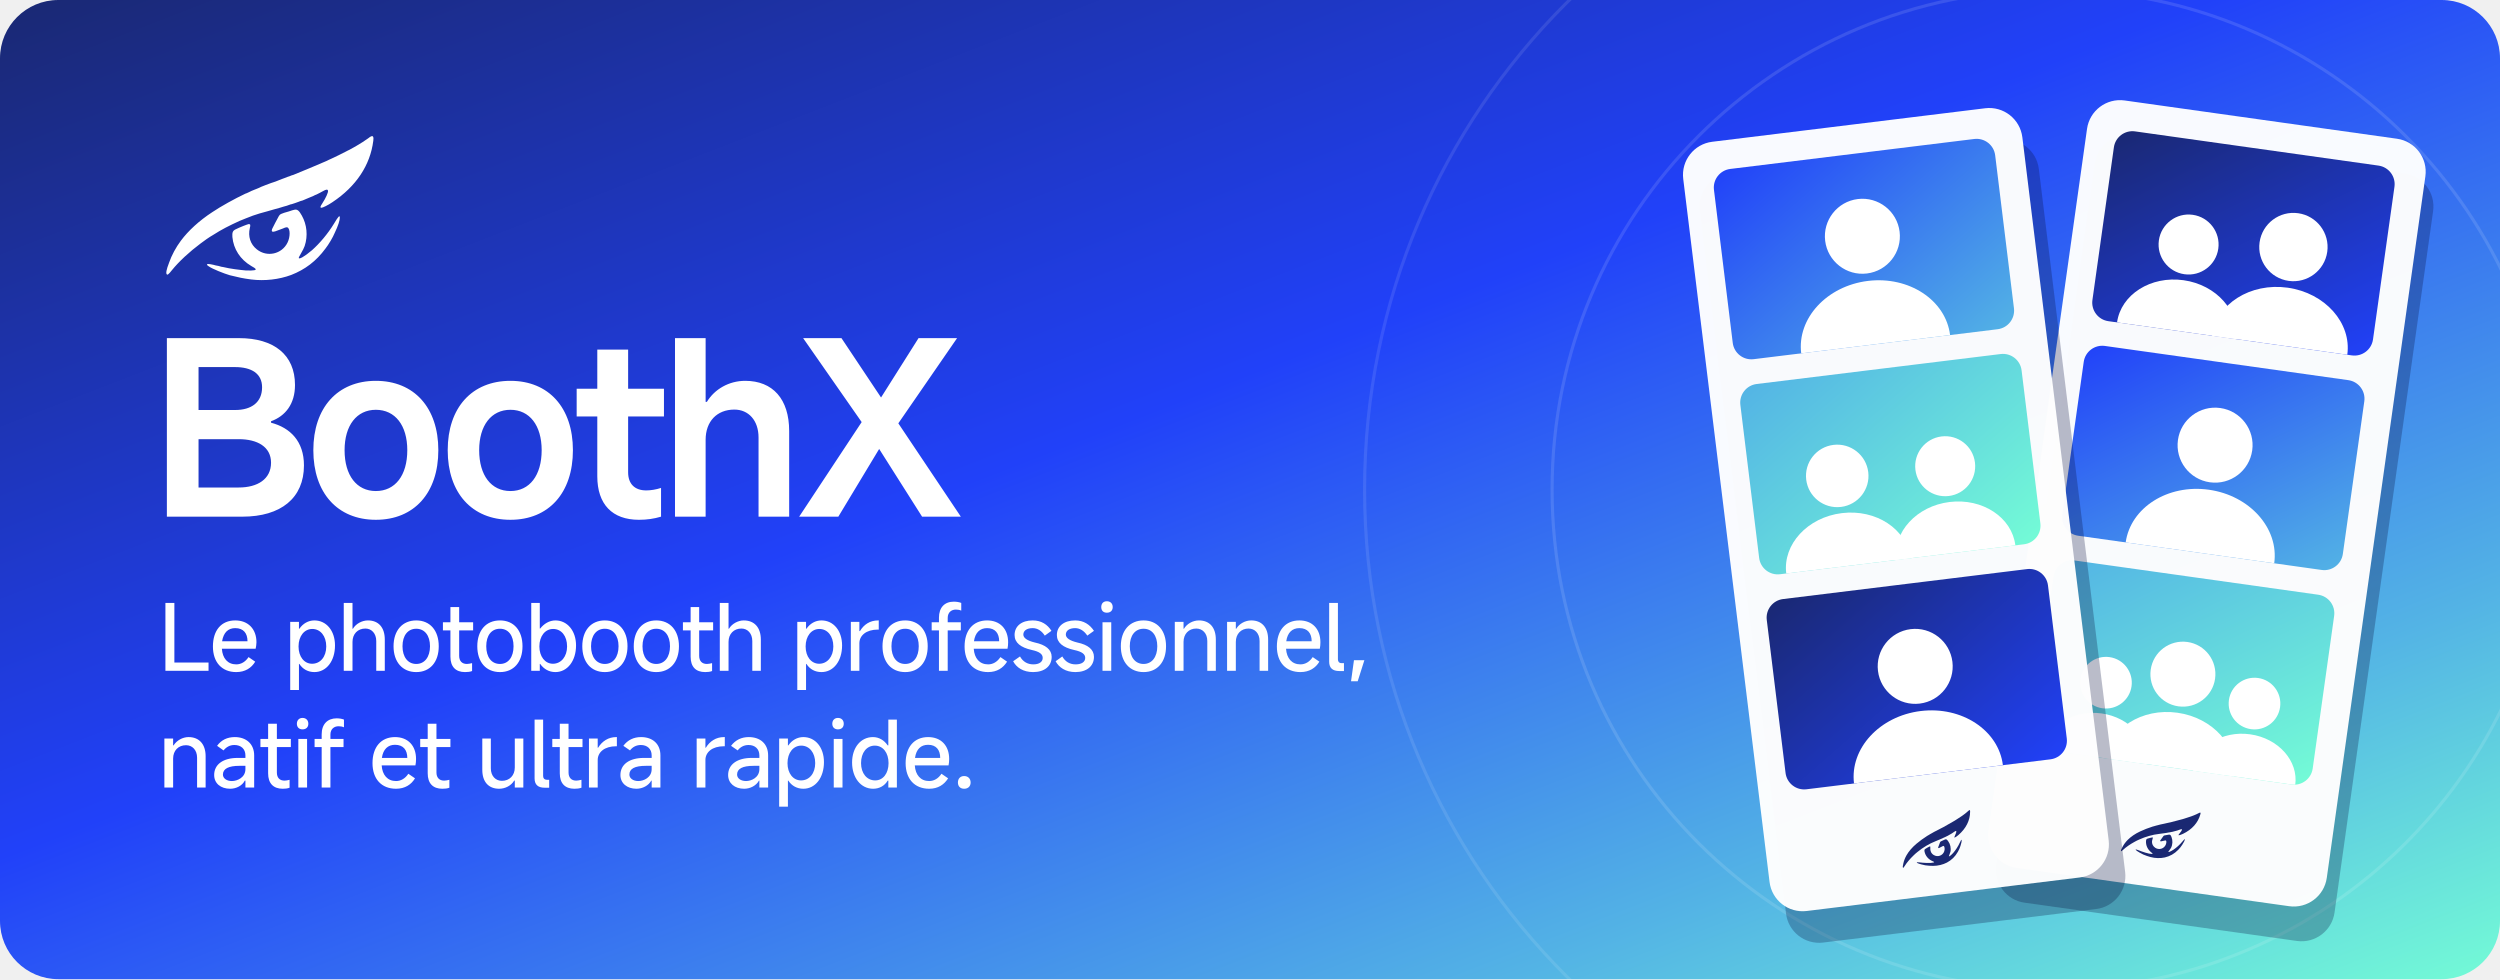
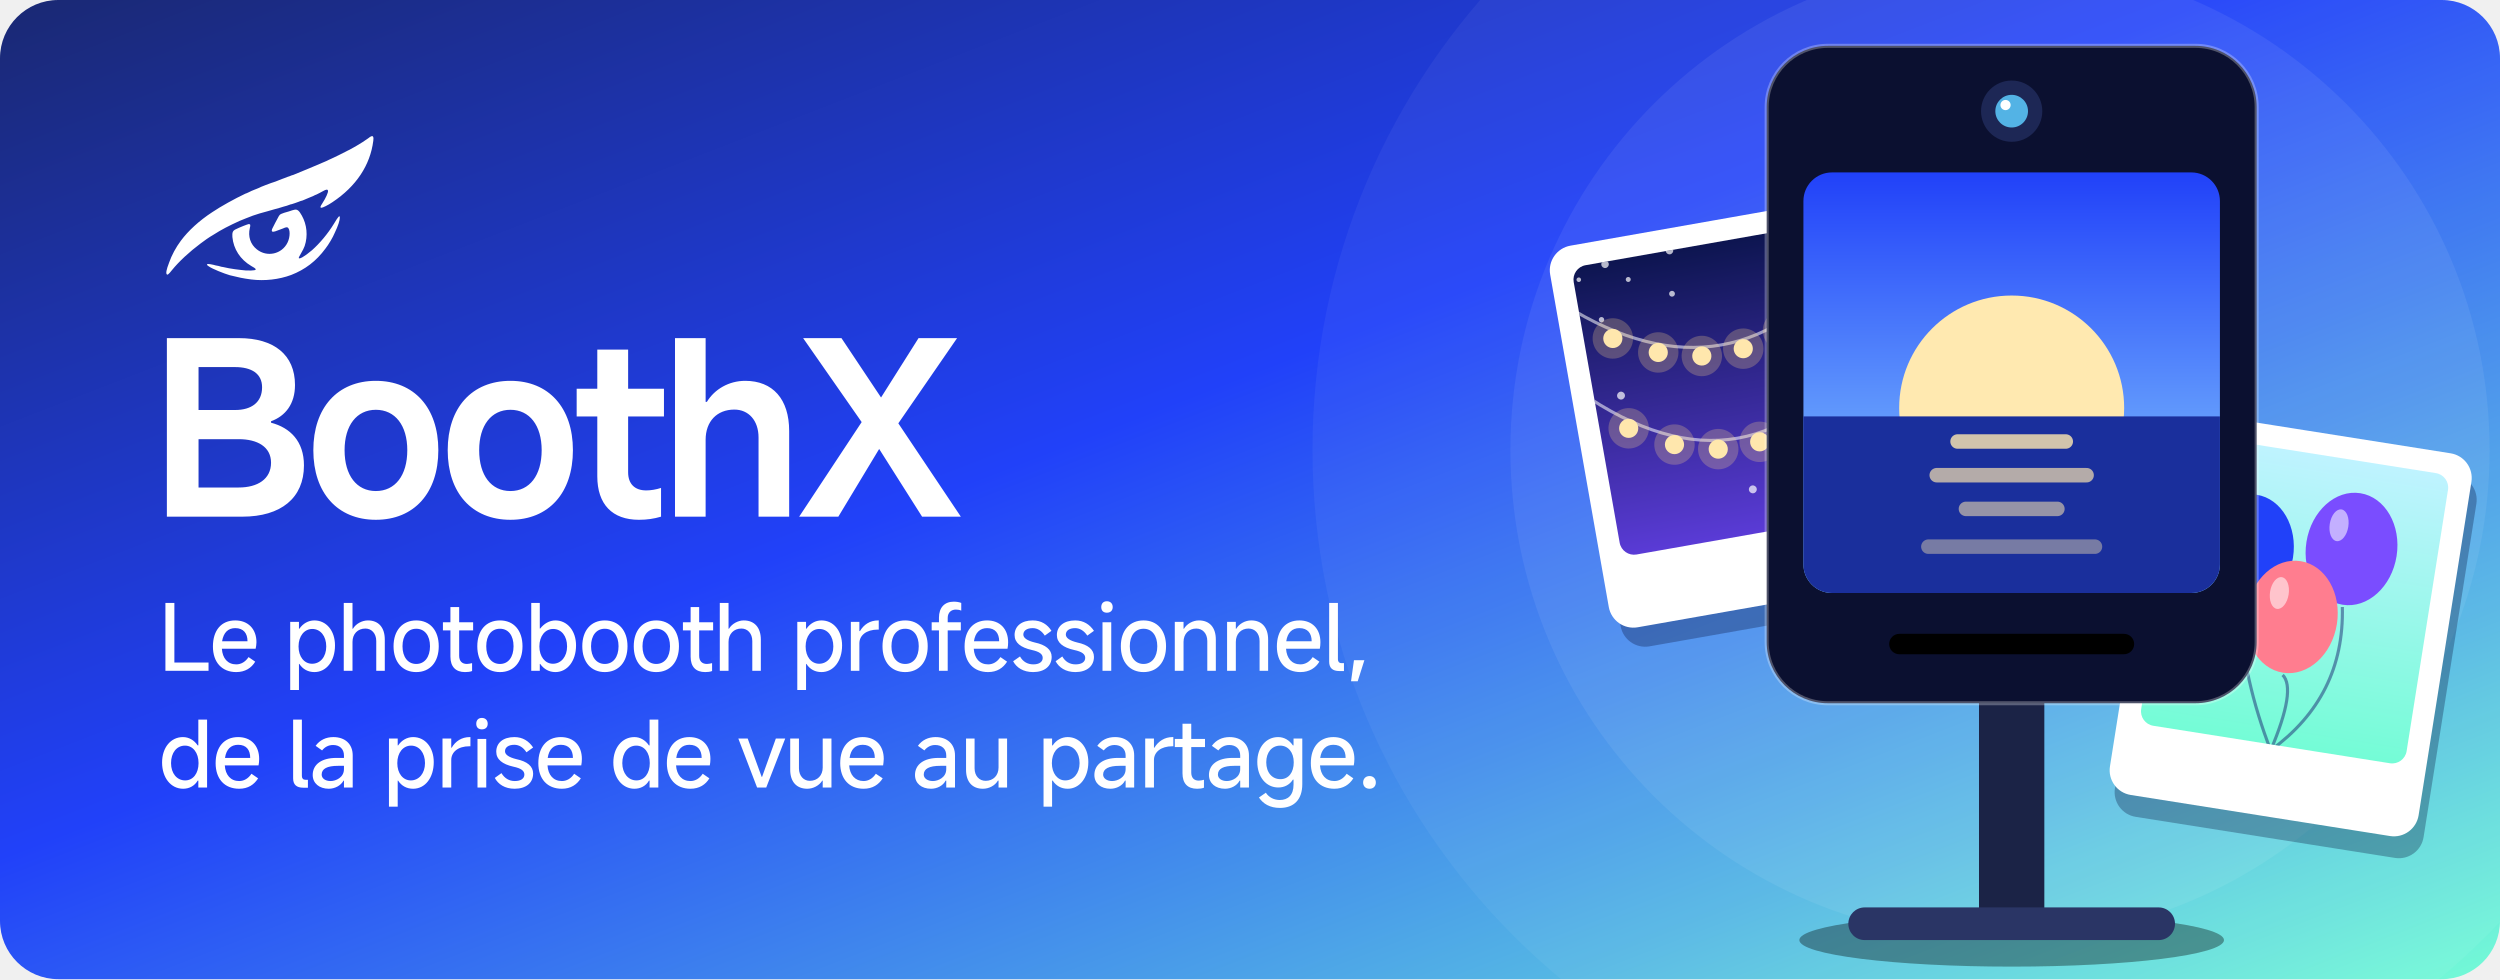
- <svg xmlns="http://www.w3.org/2000/svg" viewBox="0 0 1200 470" width="1200" height="470" role="img" aria-label="BoothX, le photobooth professionnel, natif et ultra rapide">
+ <svg xmlns="http://www.w3.org/2000/svg" viewBox="0 0 1200 470" width="1200" height="470" role="img" aria-label="BoothX, le photobooth professionnel, de la prise de vue au partage">
  <defs>
    <linearGradient id="g" x1="0" y1="0" x2="1" y2="1">
      <stop offset="0" stop-color="#1a2872" />
      <stop offset=".44" stop-color="#2141f9" />
      <stop offset=".8" stop-color="#53b3e5" />
-       <stop offset="1" stop-color="#74fcd6" />
-     </linearGradient>
-     <linearGradient id="a" x1="0" y1="0" x2="1" y2="1">
-       <stop stop-color="#2141f9" />
-       <stop offset="1" stop-color="#53b3e5" />
-     </linearGradient>
-     <linearGradient id="b" x1="0" y1="0" x2="1" y2="1">
-       <stop stop-color="#1a2872" />
-       <stop offset="1" stop-color="#2141f9" />
-     </linearGradient>
-     <linearGradient id="d" x1="0" y1="0" x2="1" y2="1">
-       <stop stop-color="#53b3e5" />
      <stop offset="1" stop-color="#74fcd6" />
    </linearGradient>
  </defs>
  <clipPath id="r">
    <rect width="1200" height="470" rx="28" />
  </clipPath>
  <g clip-path="url(#r)">
    <rect width="1200" height="470" fill="url(#g)" />
-     <circle cx="985" cy="235" r="330" fill="none" stroke="#fff" stroke-opacity=".10" stroke-width="1.5" />
-     <circle cx="985" cy="235" r="240" fill="none" stroke="#fff" stroke-opacity=".12" stroke-width="1.5" />
-     <g transform="translate(1004 46) rotate(8)">
-       <rect x="6" y="16" width="164" height="372" rx="16" fill="#0a1140" fill-opacity=".28" />
-       <rect width="164" height="372" rx="16" fill="#fff" fill-opacity=".97" />
-       <clipPath id="c10040">
-         <rect x="14" y="14" width="136" height="92" rx="9" />
-       </clipPath>
-       <g clip-path="url(#c10040)">
-         <rect x="14" y="14" width="136" height="92" fill="url(#b)" />
-         <circle cx="56" cy="64.2" r="14.4" fill="#fff" fill-opacity="1" />
-         <path d="M27.2 106a28.8 24.5 0 0 1 57.6 0z" fill="#fff" fill-opacity="1" />
-         <circle cx="106" cy="58.4" r="16.4" fill="#fff" fill-opacity="1" />
-         <path d="M73.2 106a32.8 27.9 0 0 1 65.6 0z" fill="#fff" fill-opacity="1" />
-       </g>
-       <clipPath id="c10041">
-         <rect x="14" y="118" width="136" height="92" rx="9" />
-       </clipPath>
-       <g clip-path="url(#c10041)">
-         <rect x="14" y="118" width="136" height="92" fill="url(#a)" />
-         <circle cx="82" cy="157.8" r="18.0" fill="#fff" fill-opacity="1" />
-         <path d="M46.0 210a36.0 30.6 0 0 1 72.0 0z" fill="#fff" fill-opacity="1" />
-       </g>
-       <clipPath id="c10042">
-         <rect x="14" y="222" width="136" height="92" rx="9" />
-       </clipPath>
-       <g clip-path="url(#c10042)">
-         <rect x="14" y="222" width="136" height="92" fill="url(#d)" />
-         <circle cx="46" cy="278.0" r="12.4" fill="#fff" fill-opacity="1" />
-         <path d="M21.2 314a24.8 21.1 0 0 1 49.6 0z" fill="#fff" fill-opacity="1" />
-         <circle cx="82" cy="268.8" r="15.6" fill="#fff" fill-opacity="1" />
-         <path d="M50.8 314a31.2 26.5 0 0 1 62.4 0z" fill="#fff" fill-opacity="1" />
-         <circle cx="118" cy="278.0" r="12.4" fill="#fff" fill-opacity="1" />
-         <path d="M93.2 314a24.8 21.1 0 0 1 49.6 0z" fill="#fff" fill-opacity="1" />
-       </g>
-       <g transform="translate(58.0 323) scale(0.48)">
-         <path fill="#1a2872" fill-rule="evenodd" d="M86.1 21.8C85.8 21.9 85.6 22 85 22.5C83.4 23.6 82.7 24.1 80.8 25.2C79.6 25.9 79.2 26.1 78.3 26.6C78 26.7 77.5 27 77.1 27.2C76 27.8 72.9 29.3 71.8 29.8C71.4 30 70.6 30.3 70.1 30.6C67.6 31.7 60.9 34.5 58.4 35.5C58 35.6 57.4 35.8 57 36C56.6 36.1 56.1 36.3 55.9 36.4C54.7 36.8 53.8 37.2 53 37.5C52.5 37.7 51.8 38 51.4 38.1C50.7 38.3 50.5 38.4 48.6 39.1C47.1 39.7 46.5 39.9 46 40.2C45.7 40.3 45.1 40.6 44.5 40.8C43.9 41 43.1 41.4 42.5 41.7C42 41.9 41.5 42.2 41.3 42.2C37.5 44 32.6 46.7 29.5 48.8C24.9 51.8 21 55.4 18.4 58.9C16.6 61.3 15.1 64.1 14.2 66.7C13.2 69.3 13 70.5 13.4 70.9C13.6 71.2 14.1 70.8 15.2 69.4C17.7 66.3 21.5 62.8 25.4 59.9C26.4 59.1 28.7 57.5 29.8 56.9C32.9 54.9 35.5 53.6 39.2 51.9C40.1 51.5 42.7 50.5 44 50C45.7 49.4 47.1 49 49 48.5C51.3 47.8 51.9 47.7 53.6 47.2C54.5 46.9 55.6 46.6 56 46.5C56.5 46.3 57.1 46.1 57.4 46C57.7 46 58.4 45.7 58.8 45.6C59.3 45.4 59.9 45.2 60.2 45.1C60.5 45 61.1 44.7 61.7 44.6C62.2 44.4 62.8 44.1 63.1 44C63.8 43.7 64.7 43.3 65.5 43C65.8 42.8 66.3 42.6 66.6 42.5C67.3 42.1 68.3 41.7 68.9 41.3C70.1 40.6 70.6 40.6 70.7 41.2C70.8 41.7 70 43.6 68.7 45.6C67.9 46.8 67.8 47.2 68.4 47.2C68.8 47.2 70.7 46.3 72.3 45.2C80.7 39.6 85.7 32.1 86.8 23.4C87 22.1 86.7 21.5 86.1 21.8ZM58.8 47.9C58.7 47.9 58.3 48 58 48.1C57.7 48.2 57.2 48.4 56.8 48.5C53.9 49.3 53.6 49.5 53.2 50.2C52.9 50.7 50.9 54.5 50.8 54.8C50.5 55.7 50.9 55.9 51.9 55.6C52.2 55.5 53.3 55.1 54.6 54.6C55.7 54.1 56 54.1 56.3 54.2C57.3 54.7 57.3 57.6 56.3 59.6C54.3 63.7 49 64.9 45.4 62C43.1 60.2 42.2 57.4 42.9 54.4C43.2 53.3 43.1 53 42.5 53C42 53.1 39.4 54.1 37.8 54.9C36.8 55.4 36.6 56 36.7 57.6C37.1 61.9 39.5 65.6 43.4 67.9C44.5 68.5 44.7 68.7 44.8 68.8C45.5 69.4 44.4 69.6 41.5 69.5C39.3 69.3 35.9 68.9 33.5 68.3C33.2 68.3 32.4 68.1 31.8 67.9C31.1 67.8 30.3 67.6 30 67.5C28.3 67.1 27.5 67.1 27.7 67.5C27.7 67.6 28 67.9 28.4 68.1C29.5 68.9 33.7 70.6 35.8 71.2C39 72 40.4 72.3 43.4 72.7C48.2 73.3 53.3 72.7 57.6 71.1C62.5 69.2 66.5 66.2 69.8 61.7C70.9 60.3 72.4 57.8 73.1 56.1C74.3 53.6 74.9 51.7 74.9 50.7C74.9 49.7 74.4 50.2 72.8 52.9C70.6 56.5 67.7 59.9 65 62.3C62.3 64.6 60.3 65.7 60.3 65C60.3 64.9 60.4 64.6 61 63.6C61.8 62.2 62.1 61.6 62.4 60.8C63.6 57.2 63.2 53.2 61.4 50C60.4 48.2 59.8 47.7 58.8 47.9Z" />
+     <circle cx="960" cy="216" r="330" fill="#fff" fill-opacity=".05" />
+     <circle cx="960" cy="216" r="235" fill="#fff" fill-opacity=".07" />
+     <g transform="translate(742 120) rotate(-10)">
+       <rect x="4" y="10" width="150" height="186" rx="12" fill="#060b33" fill-opacity=".3" />
+       <rect x="0" y="0" width="150" height="186" rx="12" fill="#fff" />
+       <defs>
+         <clipPath id="k0">
+           <rect x="10.5" y="10.5" width="129.0" height="141.0" rx="7" fill="#fff" />
+         </clipPath>
+         <linearGradient id="s0" x1="0" y1="0" x2="0" y2="1">
+           <stop stop-color="#0d1550" />
+           <stop offset="1" stop-color="#5a3bd6" />
+         </linearGradient>
+       </defs>
+       <g clip-path="url(#k0)">
+         <rect x="10.5" y="10.5" width="129.0" height="141.0" rx="0" fill="url(#s0)" />
+         <circle cx="20.5" cy="37.6" r="1.3" fill="#fff" fill-opacity="0.7" />
+         <circle cx="126.6" cy="73.5" r="1.8" fill="#fff" fill-opacity="0.7" />
+         <circle cx="23.4" cy="75.1" r="1.9" fill="#fff" fill-opacity="0.7" />
+         <circle cx="77.9" cy="130.4" r="1.9" fill="#fff" fill-opacity="0.7" />
+         <circle cx="58.4" cy="10.6" r="1.8" fill="#fff" fill-opacity="0.7" />
+         <circle cx="26.8" cy="11.7" r="1.8" fill="#fff" fill-opacity="0.7" />
+         <circle cx="119.2" cy="116.7" r="2.0" fill="#fff" fill-opacity="0.7" />
+         <circle cx="36.5" cy="20.8" r="1.2" fill="#fff" fill-opacity="0.7" />
+         <circle cx="136.6" cy="24.7" r="1.2" fill="#fff" fill-opacity="0.7" />
+         <circle cx="13.1" cy="16.8" r="1.1" fill="#fff" fill-opacity="0.7" />
+         <circle cx="56.0" cy="31.2" r="1.4" fill="#fff" fill-opacity="0.7" />
+         <circle cx="130.3" cy="31.8" r="1.9" fill="#fff" fill-opacity="0.7" />
+         <circle cx="105.7" cy="82.6" r="1.6" fill="#fff" fill-opacity="0.7" />
+         <circle cx="109.8" cy="85.0" r="1.3" fill="#fff" fill-opacity="0.7" />
+         <path d="M4.1 27.4Q75.0 91.6 146.0 27.4" fill="none" stroke="#fff" stroke-opacity=".55" stroke-width="1.5" />
+         <circle cx="24.3" cy="47.4" r="9.7" fill="#ffd98a" fill-opacity="0.25" />
+         <circle cx="24.3" cy="47.4" r="4.6" fill="#ffe7ad" fill-opacity="1" />
+         <circle cx="44.6" cy="57.8" r="9.7" fill="#ffd98a" fill-opacity="0.25" />
+         <circle cx="44.6" cy="57.8" r="4.6" fill="#ffe7ad" fill-opacity="1" />
+         <circle cx="64.9" cy="63.1" r="9.7" fill="#ffd98a" fill-opacity="0.25" />
+         <circle cx="64.9" cy="63.1" r="4.6" fill="#ffe7ad" fill-opacity="1" />
+         <circle cx="85.1" cy="63.1" r="9.7" fill="#ffd98a" fill-opacity="0.25" />
+         <circle cx="85.1" cy="63.1" r="4.6" fill="#ffe7ad" fill-opacity="1" />
+         <circle cx="105.4" cy="57.8" r="9.7" fill="#ffd98a" fill-opacity="0.25" />
+         <circle cx="105.4" cy="57.8" r="4.6" fill="#ffe7ad" fill-opacity="1" />
+         <circle cx="125.7" cy="47.4" r="9.7" fill="#ffd98a" fill-opacity="0.25" />
+         <circle cx="125.7" cy="47.4" r="4.6" fill="#ffe7ad" fill-opacity="1" />
+         <path d="M4.1 69.7Q75.0 140.2 146.0 69.7" fill="none" stroke="#fff" stroke-opacity=".55" stroke-width="1.5" />
+         <circle cx="24.3" cy="91.2" r="9.7" fill="#ffd98a" fill-opacity="0.25" />
+         <circle cx="24.3" cy="91.2" r="4.6" fill="#ffe7ad" fill-opacity="1" />
+         <circle cx="44.6" cy="102.7" r="9.7" fill="#ffd98a" fill-opacity="0.25" />
+         <circle cx="44.6" cy="102.7" r="4.6" fill="#ffe7ad" fill-opacity="1" />
+         <circle cx="64.9" cy="108.5" r="9.7" fill="#ffd98a" fill-opacity="0.25" />
+         <circle cx="64.9" cy="108.5" r="4.6" fill="#ffe7ad" fill-opacity="1" />
+         <circle cx="85.1" cy="108.5" r="9.7" fill="#ffd98a" fill-opacity="0.25" />
+         <circle cx="85.1" cy="108.5" r="4.6" fill="#ffe7ad" fill-opacity="1" />
+         <circle cx="105.4" cy="102.7" r="9.7" fill="#ffd98a" fill-opacity="0.25" />
+         <circle cx="105.4" cy="102.7" r="4.6" fill="#ffe7ad" fill-opacity="1" />
+         <circle cx="125.7" cy="91.2" r="9.7" fill="#ffd98a" fill-opacity="0.25" />
+         <circle cx="125.7" cy="91.2" r="4.6" fill="#ffe7ad" fill-opacity="1" />
      </g>
    </g>
-     <g transform="translate(806 70) rotate(-7)">
-       <rect x="6" y="16" width="164" height="372" rx="16" fill="#0a1140" fill-opacity=".28" />
-       <rect width="164" height="372" rx="16" fill="#fff" fill-opacity=".97" />
-       <clipPath id="c8060">
-         <rect x="14" y="14" width="136" height="92" rx="9" />
-       </clipPath>
-       <g clip-path="url(#c8060)">
-         <rect x="14" y="14" width="136" height="92" fill="url(#a)" />
-         <circle cx="82" cy="53.8" r="18.0" fill="#fff" fill-opacity="1" />
-         <path d="M46.0 106a36.0 30.6 0 0 1 72.0 0z" fill="#fff" fill-opacity="1" />
+     <g transform="translate(1040 196) rotate(9)">
+       <rect x="4" y="10" width="150" height="186" rx="12" fill="#060b33" fill-opacity=".3" />
+       <rect x="0" y="0" width="150" height="186" rx="12" fill="#fff" />
+       <defs>
+         <clipPath id="k1">
+           <rect x="10.5" y="10.5" width="129.0" height="141.0" rx="7" fill="#fff" />
+         </clipPath>
+         <linearGradient id="s1" x1="0" y1="0" x2="0" y2="1">
+           <stop stop-color="#bff3ff" />
+           <stop offset="1" stop-color="#74fcd6" />
+         </linearGradient>
+       </defs>
+       <g clip-path="url(#k1)">
+         <rect x="10.5" y="10.5" width="129.0" height="141.0" rx="0" fill="url(#s1)" />
+         <path d="M49.2 89.5Q56.9 123.3 75.0 154.3" fill="none" stroke="#1a2872" stroke-opacity=".5" stroke-width="1.5" />
+         <ellipse cx="49.2" cy="61.3" rx="21.9" ry="27.1" fill="#2141f9" />
+         <ellipse cx="41.5" cy="50.9" rx="4.5" ry="7.7" fill="#fff" fill-opacity=".55" />
+         <path d="M98.2 81.0Q106.0 123.3 75.0 154.3" fill="none" stroke="#1a2872" stroke-opacity=".5" stroke-width="1.5" />
+         <ellipse cx="98.2" cy="52.8" rx="21.9" ry="27.1" fill="#7a4dff" />
+         <ellipse cx="90.5" cy="42.5" rx="4.5" ry="7.7" fill="#fff" fill-opacity=".55" />
+         <path d="M75.0 117.7Q82.7 123.3 75.0 154.3" fill="none" stroke="#1a2872" stroke-opacity=".5" stroke-width="1.5" />
+         <ellipse cx="75.0" cy="89.5" rx="21.9" ry="27.1" fill="#ff7d8f" />
+         <ellipse cx="67.3" cy="79.1" rx="4.5" ry="7.7" fill="#fff" fill-opacity=".55" />
      </g>
-       <clipPath id="c8061">
-         <rect x="14" y="118" width="136" height="92" rx="9" />
-       </clipPath>
-       <g clip-path="url(#c8061)">
-         <rect x="14" y="118" width="136" height="92" fill="url(#d)" />
-         <circle cx="56" cy="166.5" r="15.0" fill="#fff" fill-opacity="1" />
-         <path d="M26.0 210a30.0 25.5 0 0 1 60.0 0z" fill="#fff" fill-opacity="1" />
-         <circle cx="108" cy="168.2" r="14.4" fill="#fff" fill-opacity="1" />
-         <path d="M79.2 210a28.8 24.5 0 0 1 57.6 0z" fill="#fff" fill-opacity="1" />
+     </g>
+     <g transform="translate(848 22) scale(0.98)">
+       <ellipse cx="120" cy="438" rx="104" ry="13" fill="#000" fill-opacity=".35" />
+       <rect x="104" y="310" width="32" height="118" rx="0" fill="#1b2346" />
+       <rect x="40" y="422" width="160" height="16" rx="8" fill="#2a3565" />
+       <rect x="0" y="0" width="240" height="322" rx="30" fill="#0b1030" stroke="#fff" stroke-opacity=".28" stroke-width="2" />
+       <circle cx="120" cy="32" r="15" fill="#1d2755" />
+       <circle cx="120" cy="32" r="8" fill="#53b3e5" />
+       <circle cx="117" cy="29" r="2.5" fill="#fff" />
+       <defs>
+         <clipPath id="k2">
+           <rect x="18" y="62" width="204" height="206" rx="14" fill="#fff" />
+         </clipPath>
+         <linearGradient id="s2" x1="0" y1="0" x2="0" y2="1">
+           <stop stop-color="#2141f9" />
+           <stop offset="1" stop-color="#8fd8ff" />
+         </linearGradient>
+       </defs>
+       <g clip-path="url(#k2)">
+         <rect x="18" y="62" width="204" height="206" rx="0" fill="url(#s2)" />
+         <circle cx="120.0" cy="177.4" r="55.1" fill="#ffe9b0" fill-opacity="1" />
+         <path d="M18.0 181.5L222.0 181.5L222.0 268.0L18.0 268.0Z" fill="#1a2f9c" fill-opacity="1" />
+         <path d="M93.5 193.8L146.5 193.8" stroke="#ffe9b0" stroke-opacity="0.80" stroke-width="7.1" stroke-linecap="round" />
+         <path d="M83.3 210.3L156.7 210.3" stroke="#ffe9b0" stroke-opacity="0.67" stroke-width="7.1" stroke-linecap="round" />
+         <path d="M97.6 226.8L142.4 226.8" stroke="#ffe9b0" stroke-opacity="0.54" stroke-width="7.1" stroke-linecap="round" />
+         <path d="M79.2 245.3L160.8 245.3" stroke="#ffe9b0" stroke-opacity="0.41" stroke-width="7.1" stroke-linecap="round" />
      </g>
-       <clipPath id="c8062">
-         <rect x="14" y="222" width="136" height="92" rx="9" />
-       </clipPath>
-       <g clip-path="url(#c8062)">
-         <rect x="14" y="222" width="136" height="92" fill="url(#b)" />
-         <circle cx="82" cy="261.8" r="18.0" fill="#fff" fill-opacity="1" />
-         <path d="M46.0 314a36.0 30.6 0 0 1 72.0 0z" fill="#fff" fill-opacity="1" />
-       </g>
-       <g transform="translate(58.0 323) scale(0.48)">
-         <path fill="#1a2872" fill-rule="evenodd" d="M86.1 21.8C85.8 21.9 85.6 22 85 22.5C83.4 23.6 82.7 24.1 80.8 25.2C79.6 25.9 79.2 26.1 78.3 26.6C78 26.7 77.5 27 77.1 27.2C76 27.8 72.9 29.3 71.8 29.8C71.4 30 70.6 30.3 70.1 30.6C67.6 31.7 60.9 34.5 58.4 35.5C58 35.6 57.4 35.8 57 36C56.6 36.1 56.1 36.3 55.9 36.4C54.7 36.8 53.8 37.2 53 37.5C52.5 37.7 51.8 38 51.4 38.1C50.7 38.3 50.5 38.4 48.6 39.1C47.1 39.7 46.5 39.9 46 40.2C45.7 40.3 45.1 40.6 44.5 40.8C43.9 41 43.1 41.4 42.5 41.7C42 41.9 41.5 42.2 41.3 42.2C37.5 44 32.6 46.7 29.5 48.8C24.9 51.8 21 55.4 18.4 58.9C16.6 61.3 15.1 64.1 14.2 66.7C13.2 69.3 13 70.5 13.4 70.9C13.6 71.2 14.1 70.8 15.2 69.4C17.7 66.3 21.5 62.8 25.4 59.9C26.4 59.1 28.7 57.5 29.8 56.9C32.9 54.9 35.5 53.6 39.2 51.9C40.1 51.5 42.7 50.5 44 50C45.7 49.4 47.1 49 49 48.5C51.3 47.8 51.9 47.7 53.6 47.2C54.5 46.9 55.6 46.6 56 46.5C56.5 46.3 57.1 46.1 57.4 46C57.7 46 58.4 45.7 58.8 45.6C59.3 45.4 59.9 45.2 60.2 45.1C60.5 45 61.1 44.7 61.7 44.6C62.2 44.4 62.8 44.1 63.1 44C63.8 43.7 64.7 43.3 65.5 43C65.8 42.8 66.3 42.6 66.6 42.5C67.3 42.1 68.3 41.7 68.9 41.3C70.1 40.6 70.6 40.6 70.7 41.2C70.8 41.7 70 43.6 68.7 45.6C67.9 46.8 67.8 47.2 68.4 47.2C68.8 47.2 70.7 46.3 72.3 45.2C80.7 39.6 85.7 32.1 86.8 23.4C87 22.1 86.7 21.5 86.1 21.8ZM58.8 47.9C58.7 47.9 58.3 48 58 48.1C57.7 48.2 57.2 48.4 56.8 48.5C53.9 49.3 53.6 49.5 53.2 50.2C52.9 50.7 50.9 54.5 50.8 54.8C50.5 55.7 50.9 55.9 51.9 55.6C52.2 55.5 53.3 55.1 54.6 54.6C55.7 54.1 56 54.1 56.3 54.2C57.3 54.7 57.3 57.6 56.3 59.6C54.3 63.7 49 64.9 45.4 62C43.1 60.2 42.2 57.4 42.9 54.4C43.2 53.3 43.1 53 42.5 53C42 53.1 39.4 54.1 37.8 54.9C36.8 55.4 36.6 56 36.7 57.6C37.1 61.9 39.5 65.6 43.4 67.9C44.5 68.5 44.7 68.7 44.8 68.8C45.5 69.4 44.4 69.6 41.5 69.5C39.3 69.3 35.9 68.9 33.5 68.3C33.2 68.3 32.4 68.1 31.8 67.9C31.1 67.8 30.3 67.6 30 67.5C28.3 67.1 27.5 67.1 27.7 67.5C27.7 67.6 28 67.9 28.4 68.1C29.5 68.9 33.7 70.6 35.8 71.2C39 72 40.4 72.3 43.4 72.7C48.2 73.3 53.3 72.7 57.6 71.1C62.5 69.2 66.5 66.2 69.8 61.7C70.9 60.3 72.4 57.8 73.1 56.1C74.3 53.6 74.9 51.7 74.9 50.7C74.9 49.7 74.4 50.2 72.8 52.9C70.6 56.5 67.7 59.9 65 62.3C62.3 64.6 60.3 65.7 60.3 65C60.3 64.9 60.4 64.6 61 63.6C61.8 62.2 62.1 61.6 62.4 60.8C63.6 57.2 63.2 53.2 61.4 50C60.4 48.2 59.8 47.7 58.8 47.9Z" />
-       </g>
+       <rect x="60" y="288" width="120" height="10" rx="5" fill="#000" />
    </g>
    <g transform="translate(62 36) scale(1.35)">
      <path fill="#fff" fill-rule="evenodd" d="M86.1 21.8C85.8 21.9 85.6 22 85 22.5C83.4 23.6 82.7 24.1 80.8 25.2C79.6 25.9 79.2 26.1 78.3 26.6C78 26.7 77.5 27 77.1 27.2C76 27.8 72.9 29.3 71.8 29.8C71.4 30 70.6 30.3 70.1 30.6C67.6 31.7 60.9 34.5 58.4 35.5C58 35.6 57.4 35.8 57 36C56.6 36.1 56.1 36.3 55.9 36.4C54.7 36.8 53.8 37.2 53 37.5C52.5 37.7 51.8 38 51.4 38.1C50.7 38.3 50.5 38.4 48.6 39.1C47.1 39.7 46.5 39.9 46 40.2C45.7 40.3 45.1 40.6 44.5 40.8C43.9 41 43.1 41.4 42.5 41.7C42 41.9 41.5 42.2 41.3 42.2C37.5 44 32.6 46.7 29.5 48.8C24.9 51.8 21 55.4 18.4 58.9C16.6 61.3 15.1 64.1 14.2 66.7C13.2 69.3 13 70.5 13.4 70.9C13.6 71.2 14.1 70.8 15.2 69.4C17.7 66.3 21.5 62.8 25.4 59.9C26.4 59.1 28.7 57.5 29.8 56.9C32.9 54.9 35.5 53.6 39.2 51.9C40.1 51.5 42.7 50.5 44 50C45.7 49.4 47.1 49 49 48.5C51.3 47.8 51.9 47.7 53.6 47.2C54.5 46.9 55.6 46.6 56 46.5C56.5 46.3 57.1 46.1 57.4 46C57.7 46 58.4 45.7 58.8 45.6C59.3 45.4 59.9 45.2 60.2 45.1C60.5 45 61.1 44.7 61.7 44.6C62.2 44.4 62.8 44.1 63.1 44C63.8 43.7 64.7 43.3 65.5 43C65.8 42.8 66.3 42.6 66.6 42.5C67.3 42.1 68.3 41.7 68.9 41.3C70.1 40.6 70.6 40.6 70.7 41.2C70.8 41.7 70 43.6 68.7 45.6C67.9 46.8 67.8 47.2 68.4 47.2C68.8 47.2 70.7 46.3 72.3 45.2C80.7 39.6 85.7 32.1 86.8 23.4C87 22.1 86.7 21.5 86.1 21.8ZM58.8 47.9C58.7 47.9 58.3 48 58 48.1C57.7 48.2 57.2 48.4 56.8 48.5C53.9 49.3 53.6 49.5 53.2 50.2C52.9 50.7 50.9 54.5 50.8 54.8C50.5 55.7 50.9 55.9 51.9 55.6C52.2 55.5 53.3 55.1 54.6 54.6C55.7 54.1 56 54.1 56.3 54.2C57.3 54.7 57.3 57.6 56.3 59.6C54.3 63.7 49 64.9 45.4 62C43.1 60.2 42.2 57.4 42.9 54.4C43.2 53.3 43.1 53 42.5 53C42 53.1 39.4 54.1 37.8 54.9C36.8 55.4 36.6 56 36.7 57.6C37.1 61.9 39.5 65.6 43.4 67.9C44.5 68.5 44.7 68.7 44.8 68.8C45.5 69.4 44.4 69.6 41.5 69.5C39.3 69.3 35.9 68.9 33.5 68.3C33.2 68.3 32.4 68.1 31.8 67.9C31.1 67.8 30.3 67.6 30 67.5C28.3 67.1 27.5 67.1 27.7 67.5C27.7 67.6 28 67.9 28.4 68.1C29.5 68.9 33.7 70.6 35.8 71.2C39 72 40.4 72.3 43.4 72.7C48.2 73.3 53.3 72.7 57.6 71.1C62.5 69.2 66.5 66.2 69.8 61.7C70.9 60.3 72.4 57.8 73.1 56.1C74.3 53.6 74.9 51.7 74.9 50.7C74.9 49.7 74.4 50.2 72.8 52.9C70.6 56.5 67.7 59.9 65 62.3C62.3 64.6 60.3 65.7 60.3 65C60.3 64.9 60.4 64.6 61 63.6C61.8 62.2 62.1 61.6 62.4 60.8C63.6 57.2 63.2 53.2 61.4 50C60.4 48.2 59.8 47.7 58.8 47.9Z" />
    </g>
    <path fill="#fff" d="M130.1 202.2C137 199.7 141.6 193.9 141.6 184.8C141.6 170.3 131.5 162.3 114.7 162.3H80.1V248H116.3C134.9 248 145.9 239 145.9 223.4C145.9 211.8 139.3 205.3 130.1 202.9ZM112.8 176.2C120.7 176.2 125.8 179.3 125.8 185.9C125.8 193.1 120.7 196.8 112.9 196.8H95.3V176.2ZM95.3 234V210.8H114.6C123.6 210.8 130.1 214.5 130.1 222.1C130.1 230 123.6 234 114.6 234ZM180.4 249.5C198.8 249.5 210.4 236.6 210.4 216.1C210.4 195.7 198.8 182.8 180.4 182.8C162 182.8 150.4 195.7 150.4 216.1C150.4 236.6 162 249.5 180.4 249.5ZM180.4 235.7C171.2 235.7 165.4 228.2 165.4 216.1C165.4 204.2 171.2 196.7 180.4 196.7C189.7 196.7 195.5 204.2 195.5 216.1C195.5 228.2 189.7 235.7 180.4 235.7ZM245 249.5C263.4 249.5 275 236.6 275 216.1C275 195.7 263.4 182.8 245 182.8C226.5 182.8 214.9 195.7 214.9 216.1C214.9 236.6 226.5 249.5 245 249.5ZM245 235.7C235.8 235.7 230 228.2 230 216.1C230 204.2 235.8 196.7 245 196.7C254.2 196.7 260 204.2 260 216.1C260 228.2 254.2 235.7 245 235.7ZM318.7 186.6H301.5V167.8H286.7V186.6H276.8V199.9H286.7V228.6C286.7 242.1 293.9 249.5 306.7 249.5C310.6 249.5 313.9 249 317.3 248V234.2C314.9 235 312.3 235.4 310.2 235.4C304.6 235.4 301.5 232.2 301.5 226.7V199.9H318.7ZM338.7 248V211.1C338.7 202.3 344.1 196.6 352.5 196.6C359.3 196.6 364.1 201.8 364.1 210V248H378.8V206.9C378.8 191.5 370.9 182.8 357.7 182.8C349.9 182.8 343 186.8 339.3 192.9H338.7V162.3H324V248ZM431.2 203.2 459.4 162.3H440.9L422.9 190.8L403.9 162.3H385.5L413.6 202.6L383.6 248H402.4L422 215.5L442.6 248H461.2Z" />
    <path fill="#fff" d="M83.7 289.4H79.4V322H100.1V318H83.7ZM123.1 308.3C123.1 301.9 119.1 297.8 112.9 297.8C106.2 297.8 102.2 302.6 102.2 310.3C102.2 317.9 106.5 322.6 113.4 322.6C117.7 322.6 120.7 320.6 122.5 317.6L119.3 315.4C117.8 317.7 115.7 318.9 113.4 318.9C109.3 318.9 106.8 316 106.5 311.4H122.7C122.9 310.4 123.1 309.4 123.1 308.3ZM106.6 307.8C107.3 303.6 109.5 301.5 112.9 301.5C116.9 301.5 118.8 304 118.8 307.8ZM143.5 331.2V318.7H143.7C145.3 321.2 147.9 322.6 150.9 322.6C156.7 322.6 160.8 317.3 160.8 309.8C160.8 302.8 156.7 297.8 150.9 297.8C148 297.8 145.4 299.3 143.7 301.8H143.5V298.5H139.3V331.2ZM143.3 310.3C143.3 305.3 146.1 301.9 149.9 301.9C153.8 301.9 156.6 305.3 156.6 310.3C156.6 315.2 153.8 318.6 149.8 318.6C146 318.6 143.3 315.2 143.3 310.3ZM169.2 322V308.1C169.2 304.3 171.7 301.7 175.4 301.7C178.3 301.7 180.6 304 180.6 307.7V322H184.7V307C184.7 301.2 181.7 297.8 176.6 297.8C173.8 297.8 170.8 299.4 169.4 301.8H169.2V289.4H165V322ZM199.8 322.6C206.4 322.6 210.6 317.8 210.6 310.2C210.6 302.6 206.4 297.8 199.8 297.8C193.2 297.8 188.9 302.6 188.9 310.2C188.9 317.8 193.2 322.6 199.8 322.6ZM199.8 318.7C195.8 318.7 193.2 315.4 193.2 310.2C193.2 305 195.8 301.8 199.8 301.8C203.8 301.8 206.4 305 206.4 310.2C206.4 315.4 203.8 318.7 199.8 318.7ZM227.1 298.7H220.4V291.4H216.2V298.7H212.6V302.6H216.2V315.2C216.2 320 218.7 322.6 223.2 322.6C224.4 322.6 225.6 322.5 226.6 322.1V318.3C225.7 318.5 224.9 318.7 224.1 318.7C221.8 318.7 220.4 317.3 220.4 314.8V302.6H227.1ZM240 322.6C246.6 322.6 250.8 317.8 250.8 310.2C250.8 302.6 246.6 297.8 240 297.8C233.3 297.8 229.1 302.6 229.1 310.2C229.1 317.8 233.3 322.6 240 322.6ZM240 318.7C235.9 318.7 233.4 315.4 233.4 310.2C233.4 305 235.9 301.8 240 301.8C244 301.8 246.5 305 246.5 310.2C246.5 315.4 244 318.7 240 318.7ZM259.1 322V318.7H259.3C261 321.1 263.5 322.6 266.6 322.6C272.3 322.6 276.5 317.3 276.5 309.8C276.5 302.8 272.3 297.8 266.6 297.8C263.7 297.8 261.1 299.4 259.3 301.7H259.1V289.4H255V322ZM258.9 310.3C258.9 305.3 261.7 301.9 265.5 301.9C269.5 301.9 272.2 305.3 272.2 310.3C272.2 315.1 269.4 318.6 265.4 318.6C261.6 318.6 258.9 315.1 258.9 310.3ZM290.3 322.6C296.9 322.6 301.2 317.8 301.2 310.2C301.2 302.6 296.9 297.8 290.3 297.8C283.7 297.8 279.5 302.6 279.5 310.2C279.5 317.8 283.7 322.6 290.3 322.6ZM290.3 318.7C286.3 318.7 283.7 315.4 283.7 310.2C283.7 305 286.3 301.8 290.3 301.8C294.3 301.8 296.9 305 296.9 310.2C296.9 315.4 294.3 318.7 290.3 318.7ZM315 322.6C321.6 322.6 325.9 317.8 325.9 310.2C325.9 302.6 321.6 297.8 315 297.8C308.4 297.8 304.2 302.6 304.2 310.2C304.2 317.8 308.4 322.6 315 322.6ZM315 318.7C311 318.7 308.4 315.4 308.4 310.2C308.4 305 311 301.8 315 301.8C319 301.8 321.6 305 321.6 310.2C321.6 315.4 319 318.7 315 318.7ZM342.3 298.7H335.6V291.4H331.5V298.7H327.8V302.6H331.5V315.2C331.5 320 333.9 322.6 338.5 322.6C339.6 322.6 340.8 322.5 341.8 322.1V318.3C341 318.5 340.1 318.7 339.3 318.7C337 318.7 335.6 317.3 335.6 314.8V302.6H342.3ZM349.7 322V308.1C349.7 304.3 352.2 301.7 355.9 301.7C358.8 301.7 361.1 304 361.1 307.7V322H365.2V307C365.2 301.2 362.1 297.8 357 297.8C354.3 297.8 351.3 299.4 349.9 301.8H349.7V289.4H345.5V322ZM386.9 331.2V318.7H387.1C388.7 321.2 391.2 322.6 394.3 322.6C400.1 322.6 404.2 317.3 404.2 309.8C404.2 302.8 400.1 297.8 394.3 297.8C391.4 297.8 388.8 299.3 387.1 301.8H386.9V298.5H382.7V331.2ZM386.7 310.3C386.7 305.3 389.5 301.9 393.3 301.9C397.2 301.9 400 305.3 400 310.3C400 315.2 397.1 318.6 393.2 318.6C389.4 318.6 386.7 315.2 386.7 310.3ZM412.5 322V308.8C412.5 305.1 415.7 302.2 421.4 302.2H421.8V297.8H421.5C417.6 297.8 414.6 299.8 412.8 302.9H412.5V298.5H408.4V322ZM434.5 322.6C441.1 322.6 445.3 317.8 445.3 310.2C445.3 302.6 441.1 297.8 434.5 297.8C427.8 297.8 423.6 302.6 423.6 310.2C423.6 317.8 427.8 322.6 434.5 322.6ZM434.5 318.7C430.4 318.7 427.9 315.4 427.9 310.2C427.9 305 430.4 301.8 434.5 301.8C438.5 301.8 441 305 441 310.2C441 315.4 438.5 318.7 434.5 318.7ZM458.8 292.6C459.6 292.6 460.5 292.7 461.4 293.1V289.4C460.4 289 459.1 288.8 457.8 288.8C453.4 288.8 450.7 291.6 450.7 296.5V298.7H447.2V302.6H450.7V322H454.9V302.6H461.2V298.7H454.9V296.6C454.9 293.9 456.7 292.6 458.8 292.6ZM483.9 308.3C483.9 301.9 480 297.8 473.8 297.8C467.1 297.8 463 302.6 463 310.3C463 317.9 467.3 322.6 474.3 322.6C478.6 322.6 481.5 320.6 483.4 317.6L480.2 315.4C478.7 317.7 476.6 318.9 474.3 318.9C470.2 318.9 467.7 316 467.4 311.4H483.6C483.8 310.4 483.9 309.4 483.9 308.3ZM467.5 307.8C468.1 303.6 470.4 301.5 473.8 301.5C477.7 301.5 479.6 304 479.6 307.8ZM495.9 322.6C501.3 322.6 504.8 319.8 504.8 315.3C504.8 311.8 501.9 309.5 496.7 308.4C493 307.5 491.2 306.2 491.2 304.6C491.2 302.7 492.9 301.5 495.7 301.5C498 301.5 500 302.8 501.5 305.1L504.7 302.8C502.8 299.8 499.9 297.8 495.7 297.8C490.3 297.8 487 300.6 487 304.8C487 308.5 489.9 310.8 495.3 312C499 312.8 500.5 314 500.5 315.8C500.5 317.7 498.8 318.9 496 318.9C493.2 318.9 491 317.6 489.6 315.1L486.3 317.4C487.9 320.4 491.1 322.6 495.9 322.6ZM516.2 322.6C521.6 322.6 525.1 319.8 525.1 315.3C525.1 311.8 522.3 309.5 517.1 308.4C513.4 307.5 511.6 306.2 511.6 304.6C511.6 302.7 513.3 301.5 516.1 301.5C518.3 301.5 520.4 302.8 521.9 305.1L525.1 302.8C523.1 299.8 520.2 297.8 516.1 297.8C510.7 297.8 507.3 300.6 507.3 304.8C507.3 308.5 510.2 310.8 515.6 312C519.4 312.8 520.9 314 520.9 315.8C520.9 317.7 519.2 318.9 516.3 318.9C513.5 318.9 511.3 317.6 509.9 315.1L506.7 317.4C508.3 320.4 511.5 322.6 516.2 322.6ZM534.1 291.4C534.1 289.7 533 288.6 531.3 288.6C529.6 288.6 528.6 289.7 528.6 291.4C528.6 293.1 529.6 294.1 531.3 294.1C533 294.1 534.1 293.1 534.1 291.4ZM533.4 298.7H529.2V322H533.4ZM548.9 322.6C555.5 322.6 559.7 317.8 559.7 310.2C559.7 302.6 555.5 297.8 548.9 297.8C542.3 297.8 538 302.6 538 310.2C538 317.8 542.3 322.6 548.9 322.6ZM548.9 318.7C544.9 318.7 542.3 315.4 542.3 310.2C542.3 305 544.9 301.8 548.9 301.8C552.9 301.8 555.5 305 555.5 310.2C555.5 315.4 552.9 318.7 548.9 318.7ZM568.1 322V308.1C568.1 304.3 570.6 301.7 574.2 301.7C577.2 301.7 579.5 304 579.5 307.7V322H583.6V307C583.6 301.2 580.6 297.8 575.5 297.8C572.6 297.8 569.7 299.4 568.3 301.8H568.1V298.5H563.9V322ZM593.2 322V308.1C593.2 304.3 595.7 301.7 599.3 301.7C602.3 301.7 604.6 304 604.6 307.7V322H608.7V307C608.7 301.2 605.7 297.8 600.6 297.8C597.7 297.8 594.8 299.4 593.4 301.8H593.2V298.5H589V322ZM633.8 308.3C633.8 301.9 629.9 297.8 623.7 297.8C617 297.8 612.9 302.6 612.9 310.3C612.9 317.9 617.2 322.6 624.2 322.6C628.5 322.6 631.5 320.6 633.3 317.6L630.1 315.4C628.6 317.7 626.5 318.9 624.2 318.9C620.1 318.9 617.6 316 617.3 311.4H633.5C633.7 310.4 633.8 309.4 633.8 308.3ZM617.4 307.8C618 303.6 620.3 301.5 623.7 301.5C627.7 301.5 629.6 304 629.6 307.8ZM638 317.6C638 320.6 639.6 322.1 642.9 322.1H645.1V318.3H643.9C642.8 318.3 642.2 317.6 642.2 316.5V289.4H638ZM651.7 327 654.9 316.9H649.9L648.5 327Z" />
-     <path fill="#fff" d="M83.1 378V364.1C83.1 360.3 85.6 357.7 89.3 357.7C92.3 357.7 94.6 360 94.6 363.7V378H98.7V363C98.7 357.2 95.6 353.8 90.5 353.8C87.7 353.8 84.8 355.4 83.3 357.8H83.1V354.5H78.9V378ZM110.5 378.6C113.4 378.6 116.3 377.1 117.5 374.7H117.8V378H122V362.6C122 357.1 118.2 353.8 112.7 353.8C109.1 353.8 106.2 355.2 104.2 358L107.3 360.2C108.6 358.6 110.3 357.6 112.5 357.6C115.7 357.6 117.8 359.5 117.8 362.6V363.8H114.1C107.1 363.8 102.8 366.9 102.8 372C102.8 376 105.9 378.6 110.5 378.6ZM111.3 374.9C108.8 374.9 107 373.6 107 371.8C107 369 109.7 367.6 114.9 367.6H117.8V369.2C117.8 373.2 113.9 374.9 111.3 374.9ZM139.6 354.7H132.9V347.4H128.7V354.7H125V358.6H128.7V371.2C128.7 376 131.2 378.6 135.7 378.6C136.8 378.6 138 378.5 139 378.1V374.3C138.2 374.5 137.3 374.7 136.6 374.7C134.2 374.7 132.9 373.3 132.9 370.8V358.6H139.6ZM148 347.4C148 345.7 146.9 344.6 145.2 344.6C143.6 344.6 142.5 345.7 142.5 347.4C142.5 349.1 143.6 350.1 145.2 350.1C146.9 350.1 148 349.1 148 347.4ZM147.4 354.7H143.2V378H147.4ZM162.5 348.6C163.3 348.6 164.2 348.7 165.1 349.1V345.4C164.1 345 162.8 344.8 161.6 344.8C157.2 344.8 154.4 347.6 154.4 352.5V354.7H151V358.6H154.4V378H158.6V358.6H164.9V354.7H158.6V352.6C158.6 349.9 160.4 348.6 162.5 348.6ZM199.7 364.3C199.7 357.9 195.8 353.8 189.6 353.8C182.9 353.8 178.8 358.6 178.8 366.3C178.8 373.9 183.1 378.6 190.1 378.6C194.4 378.6 197.4 376.6 199.2 373.6L196 371.4C194.5 373.7 192.4 374.9 190.1 374.9C186 374.9 183.5 372 183.2 367.4H199.4C199.6 366.4 199.7 365.4 199.7 364.3ZM183.3 363.8C183.9 359.6 186.2 357.5 189.6 357.5C193.6 357.5 195.5 360 195.5 363.8ZM216.2 354.7H209.5V347.4H205.3V354.7H201.7V358.6H205.3V371.2C205.3 376 207.8 378.6 212.3 378.6C213.5 378.6 214.7 378.5 215.7 378.1V374.3C214.8 374.5 214 374.7 213.2 374.7C210.9 374.7 209.5 373.3 209.5 370.8V358.6H216.2ZM247.1 354.5V368.4C247.1 372.2 244.6 374.8 240.9 374.8C237.9 374.8 235.6 372.5 235.6 368.8V354.5H231.5V369.5C231.5 375.3 234.5 378.6 239.6 378.6C242.5 378.6 245.4 377.1 246.8 374.7H247.1V378H251.2V354.5ZM256.6 373.6C256.6 376.6 258.2 378.1 261.4 378.1H263.6V374.3H262.5C261.4 374.3 260.7 373.6 260.7 372.5V345.4H256.6ZM279.6 354.7H272.9V347.4H268.7V354.7H265.1V358.6H268.7V371.2C268.7 376 271.2 378.6 275.7 378.6C276.9 378.6 278 378.5 279.1 378.1V374.3C278.2 374.5 277.3 374.7 276.6 374.7C274.3 374.7 272.9 373.3 272.9 370.8V358.6H279.6ZM286.9 378V364.8C286.9 361.1 290.1 358.2 295.8 358.2H296.1V353.8H295.8C292 353.8 289 355.8 287.1 358.9H286.9V354.5H282.7V378ZM305.5 378.6C308.4 378.6 311.3 377.1 312.6 374.7H312.8V378H317V362.6C317 357.1 313.3 353.8 307.7 353.8C304.2 353.8 301.3 355.2 299.2 358L302.4 360.2C303.6 358.6 305.4 357.6 307.6 357.6C310.7 357.6 312.8 359.5 312.8 362.6V363.8H309.1C302.1 363.8 297.8 366.9 297.8 372C297.8 376 301 378.6 305.5 378.6ZM306.4 374.9C303.9 374.9 302.1 373.6 302.1 371.8C302.1 369 304.7 367.6 310 367.6H312.8V369.2C312.8 373.2 309 374.9 306.4 374.9ZM338.6 378V364.8C338.6 361.1 341.8 358.2 347.5 358.2H347.9V353.8H347.5C343.7 353.8 340.7 355.8 338.8 358.9H338.6V354.5H334.4V378ZM357.2 378.6C360.1 378.6 363 377.1 364.3 374.7H364.5V378H368.7V362.6C368.7 357.1 365 353.8 359.4 353.8C355.9 353.8 353 355.2 350.9 358L354.1 360.2C355.3 358.6 357.1 357.6 359.3 357.6C362.4 357.6 364.5 359.5 364.5 362.6V363.8H360.8C353.9 363.8 349.5 366.9 349.5 372C349.5 376 352.7 378.6 357.2 378.6ZM358.1 374.9C355.6 374.9 353.8 373.6 353.8 371.8C353.8 369 356.4 367.6 361.7 367.6H364.5V369.2C364.5 373.2 360.7 374.9 358.1 374.9ZM378.2 387.2V374.7H378.4C380 377.2 382.6 378.6 385.6 378.6C391.4 378.6 395.5 373.3 395.5 365.8C395.5 358.8 391.4 353.8 385.6 353.8C382.7 353.8 380.1 355.3 378.4 357.8H378.2V354.5H374V387.2ZM378 366.3C378 361.3 380.8 357.9 384.6 357.9C388.5 357.9 391.3 361.3 391.3 366.3C391.3 371.2 388.5 374.6 384.5 374.6C380.7 374.6 378 371.2 378 366.3ZM405 347.4C405 345.7 403.9 344.6 402.2 344.6C400.6 344.6 399.5 345.7 399.5 347.4C399.5 349.1 400.6 350.1 402.2 350.1C403.9 350.1 405 349.1 405 347.4ZM404.4 354.7H400.2V378H404.4ZM430.5 345.4H426.4V357.8H426.1C424.4 355.3 421.9 353.8 419 353.8C413.2 353.8 409 358.8 409 366C409 373.3 413.2 378.6 419.1 378.6C422.1 378.6 424.6 377.2 426.1 374.7H426.4V378H430.5ZM426.5 366.3C426.5 371.2 423.9 374.6 420.1 374.6C416.1 374.6 413.3 371.2 413.3 366.3C413.3 361.3 416 357.9 419.9 357.9C423.8 357.9 426.5 361.3 426.5 366.3ZM455.6 364.3C455.6 357.9 451.7 353.8 445.5 353.8C438.8 353.8 434.7 358.6 434.7 366.3C434.7 373.9 439 378.6 446 378.6C450.3 378.6 453.2 376.6 455.1 373.6L451.9 371.4C450.4 373.7 448.3 374.9 446 374.9C441.9 374.9 439.4 372 439.1 367.4H455.3C455.5 366.4 455.6 365.4 455.6 364.3ZM439.2 363.8C439.8 359.6 442 357.5 445.5 357.5C449.4 357.5 451.3 360 451.3 363.8ZM462.8 378.6C464.7 378.6 465.9 377.4 465.9 375.6C465.9 373.8 464.7 372.5 462.8 372.5C460.9 372.5 459.8 373.8 459.8 375.6C459.8 377.4 460.9 378.6 462.8 378.6Z" />
+     <path fill="#fff" d="M99.4 345.4H95.2V357.8H94.9C93.2 355.3 90.7 353.8 87.8 353.8C82 353.8 77.8 358.8 77.8 366C77.8 373.3 82 378.6 87.9 378.6C90.9 378.6 93.4 377.2 94.9 374.7H95.2V378H99.4ZM95.3 366.3C95.3 371.2 92.7 374.6 88.9 374.6C84.9 374.6 82.1 371.2 82.1 366.3C82.1 361.3 84.8 357.9 88.8 357.9C92.6 357.9 95.3 361.3 95.3 366.3ZM124.4 364.3C124.4 357.9 120.5 353.8 114.3 353.8C107.6 353.8 103.5 358.6 103.5 366.3C103.5 373.9 107.8 378.6 114.8 378.6C119.1 378.6 122 376.6 123.9 373.6L120.7 371.4C119.2 373.7 117.1 374.9 114.8 374.9C110.7 374.9 108.2 372 107.9 367.4H124.1C124.3 366.4 124.4 365.4 124.4 364.3ZM108 363.8C108.6 359.6 110.9 357.5 114.3 357.5C118.3 357.5 120.1 360 120.1 363.8ZM140.7 373.6C140.7 376.6 142.3 378.1 145.6 378.1H147.8V374.3H146.6C145.5 374.3 144.9 373.6 144.9 372.5V345.4H140.7ZM157.8 378.6C160.7 378.6 163.6 377.1 164.9 374.7H165.1V378H169.3V362.6C169.3 357.1 165.6 353.8 160 353.8C156.5 353.8 153.5 355.2 151.5 358L154.6 360.2C155.9 358.6 157.6 357.6 159.9 357.6C163 357.6 165.1 359.5 165.1 362.6V363.8H161.4C154.4 363.8 150.1 366.9 150.1 372C150.1 376 153.3 378.6 157.8 378.6ZM158.7 374.9C156.1 374.9 154.4 373.6 154.4 371.8C154.4 369 157 367.6 162.3 367.6H165.1V369.2C165.1 373.2 161.2 374.9 158.7 374.9ZM190.9 387.2V374.7H191.1C192.7 377.2 195.2 378.6 198.3 378.6C204.1 378.6 208.2 373.3 208.2 365.8C208.2 358.8 204.1 353.8 198.3 353.8C195.4 353.8 192.8 355.3 191.1 357.8H190.9V354.5H186.7V387.2ZM190.7 366.3C190.7 361.3 193.5 357.9 197.3 357.9C201.2 357.9 204 361.3 204 366.3C204 371.2 201.1 374.6 197.2 374.6C193.4 374.6 190.7 371.2 190.7 366.3ZM216.6 378V364.8C216.6 361.1 219.7 358.2 225.4 358.2H225.8V353.8H225.5C221.6 353.8 218.6 355.8 216.8 358.9H216.6V354.5H212.4V378ZM234.1 347.4C234.1 345.7 233 344.6 231.3 344.6C229.6 344.6 228.6 345.7 228.6 347.4C228.6 349.1 229.6 350.1 231.3 350.1C233 350.1 234.1 349.1 234.1 347.4ZM233.4 354.7H229.2V378H233.4ZM247 378.6C252.5 378.6 255.9 375.8 255.9 371.3C255.9 367.8 253.1 365.5 247.9 364.4C244.2 363.5 242.4 362.2 242.4 360.6C242.4 358.7 244.1 357.5 246.9 357.5C249.2 357.5 251.2 358.8 252.7 361.1L255.9 358.8C253.9 355.8 251 353.8 246.9 353.8C241.5 353.8 238.2 356.6 238.2 360.8C238.2 364.5 241.1 366.8 246.4 368C250.2 368.8 251.7 370 251.7 371.8C251.7 373.7 250 374.9 247.1 374.9C244.4 374.9 242.2 373.6 240.7 371.1L237.5 373.4C239.1 376.4 242.3 378.6 247 378.6ZM279.3 364.3C279.3 357.9 275.4 353.8 269.2 353.8C262.5 353.8 258.4 358.6 258.4 366.3C258.4 373.9 262.7 378.6 269.7 378.6C274 378.6 276.9 376.6 278.8 373.6L275.6 371.4C274.1 373.7 272 374.9 269.7 374.9C265.6 374.9 263.1 372 262.8 367.4H279C279.2 366.4 279.3 365.4 279.3 364.3ZM262.9 363.8C263.5 359.6 265.8 357.5 269.2 357.5C273.1 357.5 275 360 275 363.8ZM316 345.4H311.8V357.8H311.5C309.8 355.3 307.3 353.8 304.5 353.8C298.7 353.8 294.4 358.8 294.4 366C294.4 373.3 298.7 378.6 304.5 378.6C307.5 378.6 310.1 377.2 311.5 374.7H311.8V378H316ZM311.9 366.3C311.9 371.2 309.3 374.6 305.5 374.6C301.6 374.6 298.7 371.2 298.7 366.3C298.7 361.3 301.5 357.9 305.4 357.9C309.3 357.9 311.9 361.3 311.9 366.3ZM341 364.3C341 357.9 337.1 353.8 330.9 353.8C324.2 353.8 320.1 358.6 320.1 366.3C320.1 373.9 324.5 378.6 331.4 378.6C335.7 378.6 338.7 376.6 340.5 373.6L337.3 371.4C335.8 373.7 333.7 374.9 331.4 374.9C327.3 374.9 324.8 372 324.5 367.4H340.7C340.9 366.4 341 365.4 341 364.3ZM324.6 363.8C325.2 359.6 327.5 357.5 330.9 357.5C334.9 357.5 336.8 360 336.8 363.8ZM363.4 378H367.8L376.9 354.5H372.4L365.8 372.9H365.6L358.9 354.5H354.4ZM394.9 354.5V368.4C394.9 372.2 392.4 374.8 388.7 374.8C385.8 374.8 383.5 372.5 383.5 368.8V354.5H379.3V369.5C379.3 375.3 382.4 378.6 387.5 378.6C390.3 378.6 393.2 377.1 394.7 374.7H394.9V378H399.1V354.5ZM424.2 364.3C424.2 357.9 420.3 353.8 414.1 353.8C407.4 353.8 403.3 358.6 403.3 366.3C403.3 373.9 407.6 378.6 414.5 378.6C418.9 378.6 421.8 376.6 423.7 373.6L420.4 371.4C418.9 373.7 416.8 374.9 414.5 374.9C410.5 374.9 407.9 372 407.6 367.4H423.9C424 366.4 424.2 365.4 424.2 364.3ZM407.8 363.8C408.4 359.6 410.6 357.5 414.1 357.5C418 357.5 419.9 360 419.9 363.8ZM446.9 378.6C449.8 378.6 452.7 377.1 453.9 374.7H454.2V378H458.4V362.6C458.4 357.1 454.6 353.8 449.1 353.8C445.6 353.8 442.6 355.2 440.6 358L443.7 360.2C445 358.6 446.7 357.6 448.9 357.6C452.1 357.6 454.2 359.5 454.2 362.6V363.8H450.5C443.5 363.8 439.2 366.9 439.2 372C439.2 376 442.3 378.6 446.9 378.6ZM447.8 374.9C445.2 374.9 443.4 373.6 443.4 371.8C443.4 369 446.1 367.6 451.3 367.6H454.2V369.2C454.2 373.2 450.3 374.9 447.8 374.9ZM479.3 354.5V368.4C479.3 372.2 476.8 374.8 473.1 374.8C470.1 374.8 467.8 372.5 467.8 368.8V354.5H463.7V369.5C463.7 375.3 466.7 378.6 471.8 378.6C474.7 378.6 477.6 377.1 479 374.7H479.3V378H483.4V354.5ZM505 387.2V374.7H505.3C506.9 377.2 509.4 378.6 512.5 378.6C518.2 378.6 522.4 373.3 522.4 365.8C522.4 358.8 518.2 353.8 512.5 353.8C509.6 353.8 506.9 355.3 505.3 357.8H505V354.5H500.9V387.2ZM504.9 366.3C504.9 361.3 507.6 357.9 511.5 357.9C515.4 357.9 518.2 361.3 518.2 366.3C518.2 371.2 515.3 374.6 511.3 374.6C507.6 374.6 504.9 371.2 504.9 366.3ZM533 378.6C535.9 378.6 538.8 377.1 540 374.7H540.3V378H544.4V362.6C544.4 357.1 540.7 353.8 535.2 353.8C531.6 353.8 528.7 355.2 526.7 358L529.8 360.2C531.1 358.6 532.8 357.6 535 357.6C538.1 357.6 540.3 359.5 540.3 362.6V363.8H536.6C529.6 363.8 525.3 366.9 525.3 372C525.3 376 528.4 378.6 533 378.6ZM533.8 374.9C531.3 374.9 529.5 373.6 529.5 371.8C529.5 369 532.2 367.6 537.4 367.6H540.3V369.2C540.3 373.2 536.4 374.9 533.8 374.9ZM553.9 378V364.8C553.9 361.1 557.1 358.2 562.8 358.2H563.2V353.8H562.8C559 353.8 556 355.8 554.1 358.9H553.9V354.5H549.7V378ZM578.4 354.7H571.8V347.4H567.6V354.7H563.9V358.6H567.6V371.2C567.6 376 570 378.6 574.6 378.6C575.7 378.6 576.9 378.5 577.9 378.1V374.3C577.1 374.5 576.2 374.7 575.4 374.7C573.1 374.7 571.8 373.3 571.8 370.8V358.6H578.4ZM588 378.6C590.9 378.6 593.8 377.1 595 374.7H595.3V378H599.5V362.6C599.5 357.1 595.7 353.8 590.2 353.8C586.7 353.8 583.7 355.2 581.7 358L584.8 360.2C586.1 358.6 587.8 357.6 590.1 357.6C593.2 357.6 595.3 359.5 595.3 362.6V363.8H591.6C584.6 363.8 580.3 366.9 580.3 372C580.3 376 583.5 378.6 588 378.6ZM588.9 374.9C586.3 374.9 584.6 373.6 584.6 371.8C584.6 369 587.2 367.6 592.4 367.6H595.3V369.2C595.3 373.2 591.4 374.9 588.9 374.9ZM614.4 387.8C621 387.8 625.1 383.9 625.1 376.4V354.5H620.9V357.8H620.6C618.9 355.3 616.4 353.8 613.5 353.8C607.8 353.8 603.5 358.6 603.5 365.7C603.5 373 607.8 378 613.6 378C616.6 378 619.1 376.6 620.6 374.2H620.9V376.6C620.9 381.7 618.2 384 614.3 384C611.6 384 609.1 382.8 607.6 380.5L604.3 382.8C606.3 385.8 609.5 387.8 614.4 387.8ZM614.6 374C610.6 374 607.8 370.8 607.8 365.9C607.8 361.1 610.5 357.9 614.5 357.9C618.3 357.9 621 361.1 621 365.9C621 370.8 618.5 374 614.6 374ZM650.1 364.3C650.1 357.9 646.2 353.8 640 353.8C633.3 353.8 629.2 358.6 629.2 366.3C629.2 373.9 633.5 378.6 640.5 378.6C644.8 378.6 647.7 376.6 649.6 373.6L646.4 371.4C644.9 373.7 642.8 374.9 640.5 374.9C636.4 374.9 633.9 372 633.6 367.4H649.8C650 366.4 650.1 365.4 650.1 364.3ZM633.7 363.8C634.3 359.6 636.6 357.5 640 357.5C644 357.5 645.9 360 645.9 363.8ZM657.4 378.6C659.2 378.6 660.4 377.4 660.4 375.6C660.4 373.8 659.2 372.5 657.4 372.5C655.5 372.5 654.3 373.8 654.3 375.6C654.3 377.4 655.5 378.6 657.4 378.6Z" />
  </g>
</svg>
